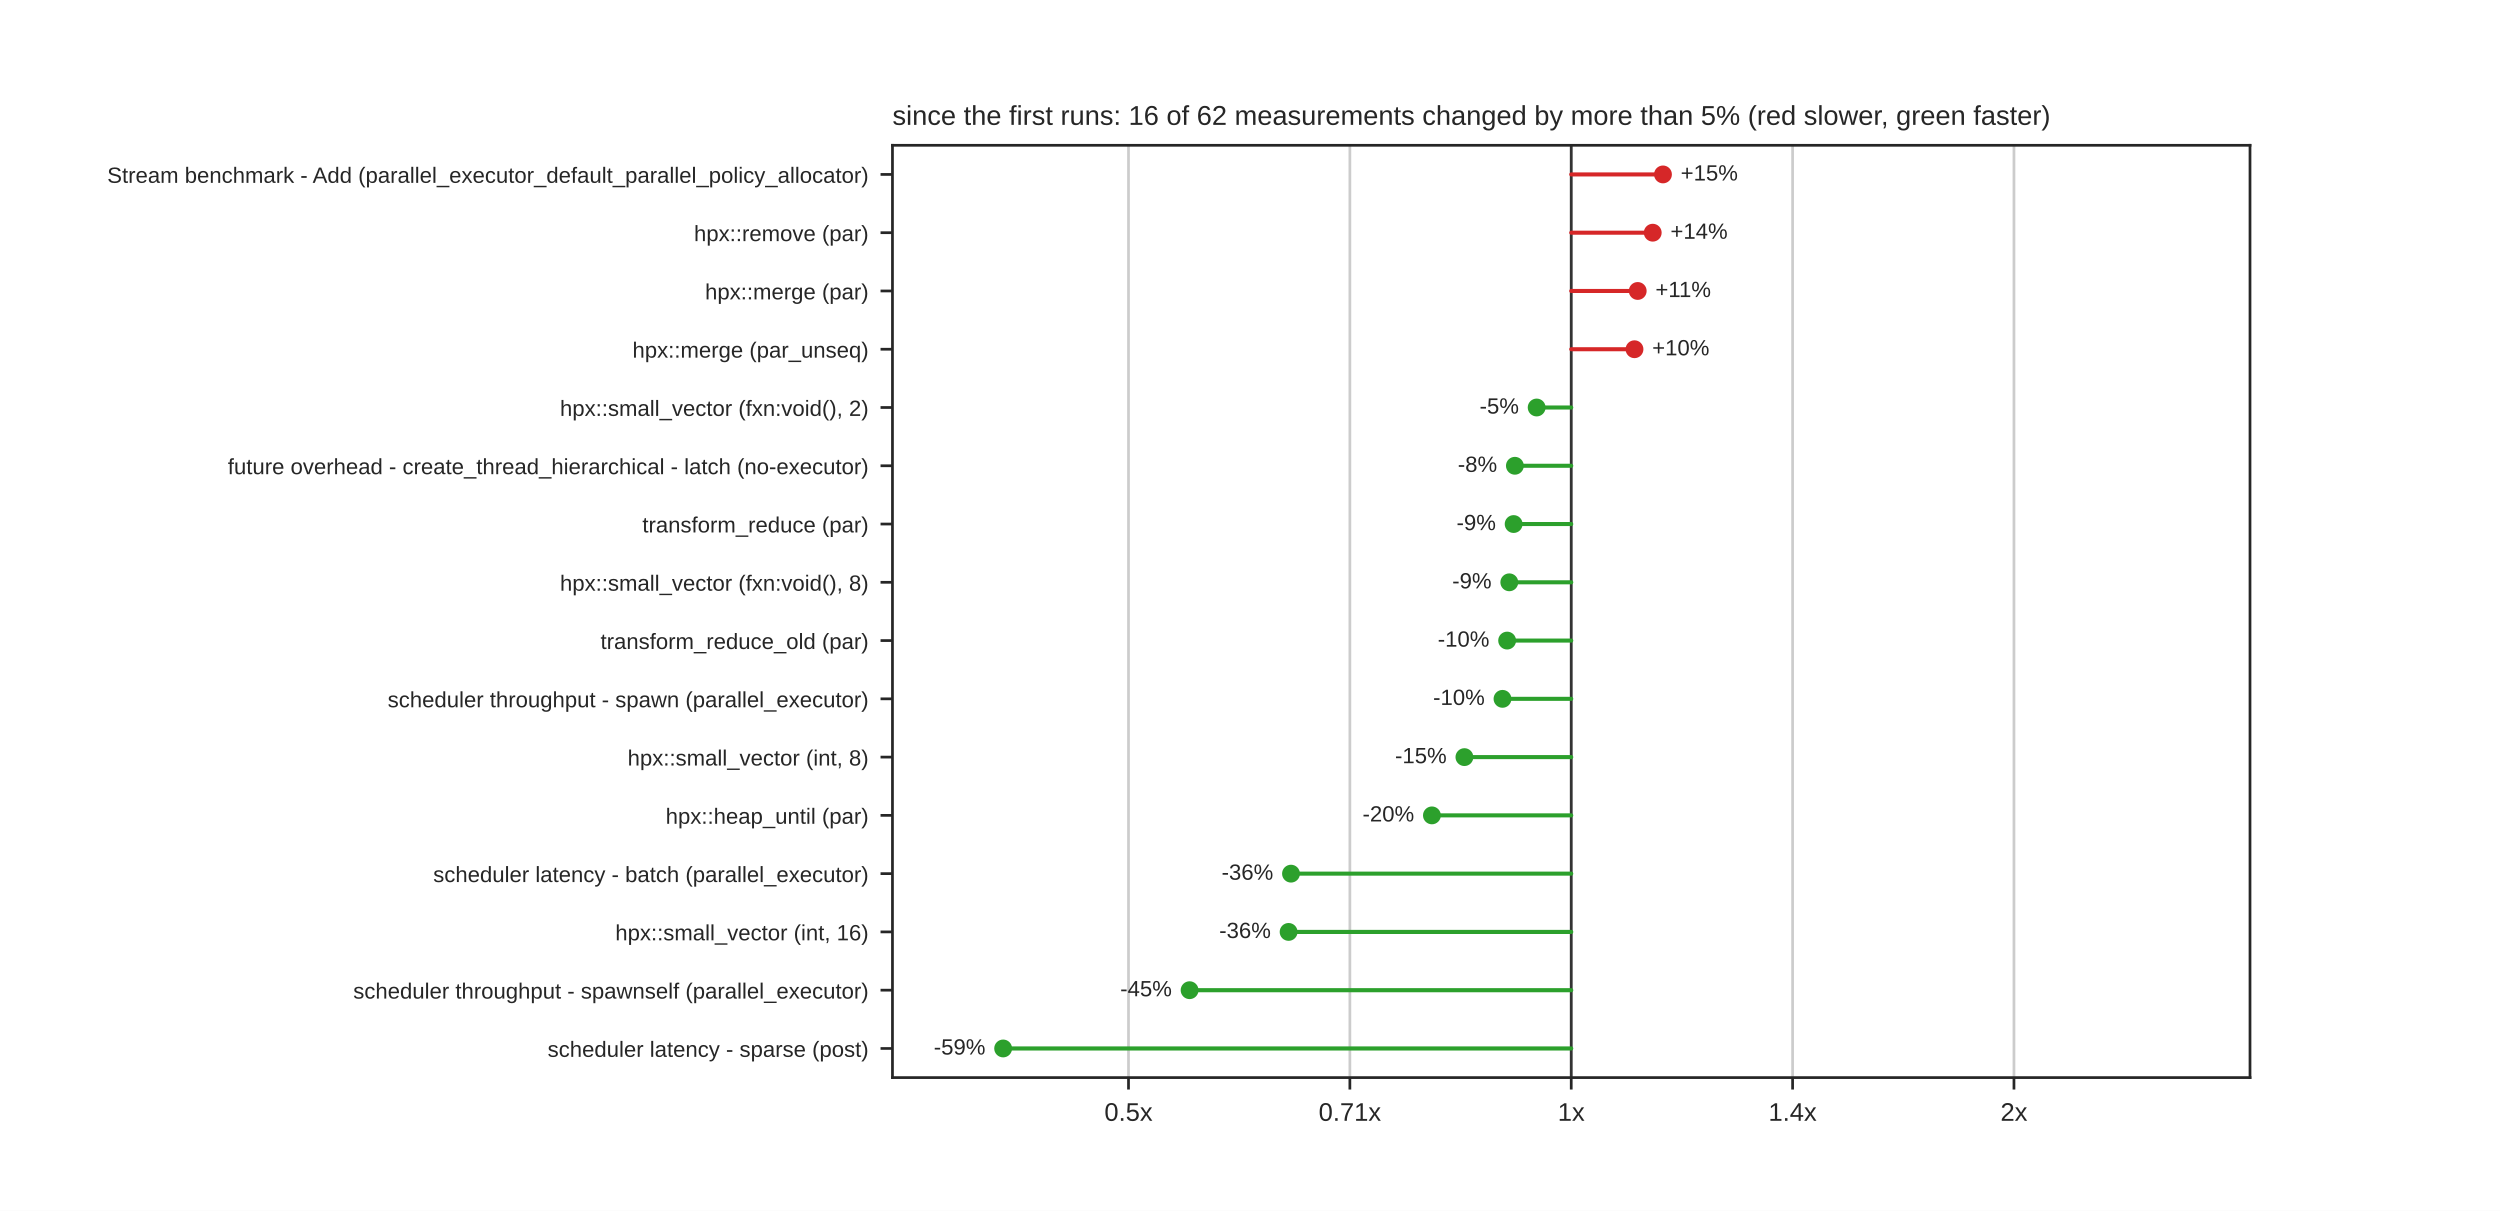
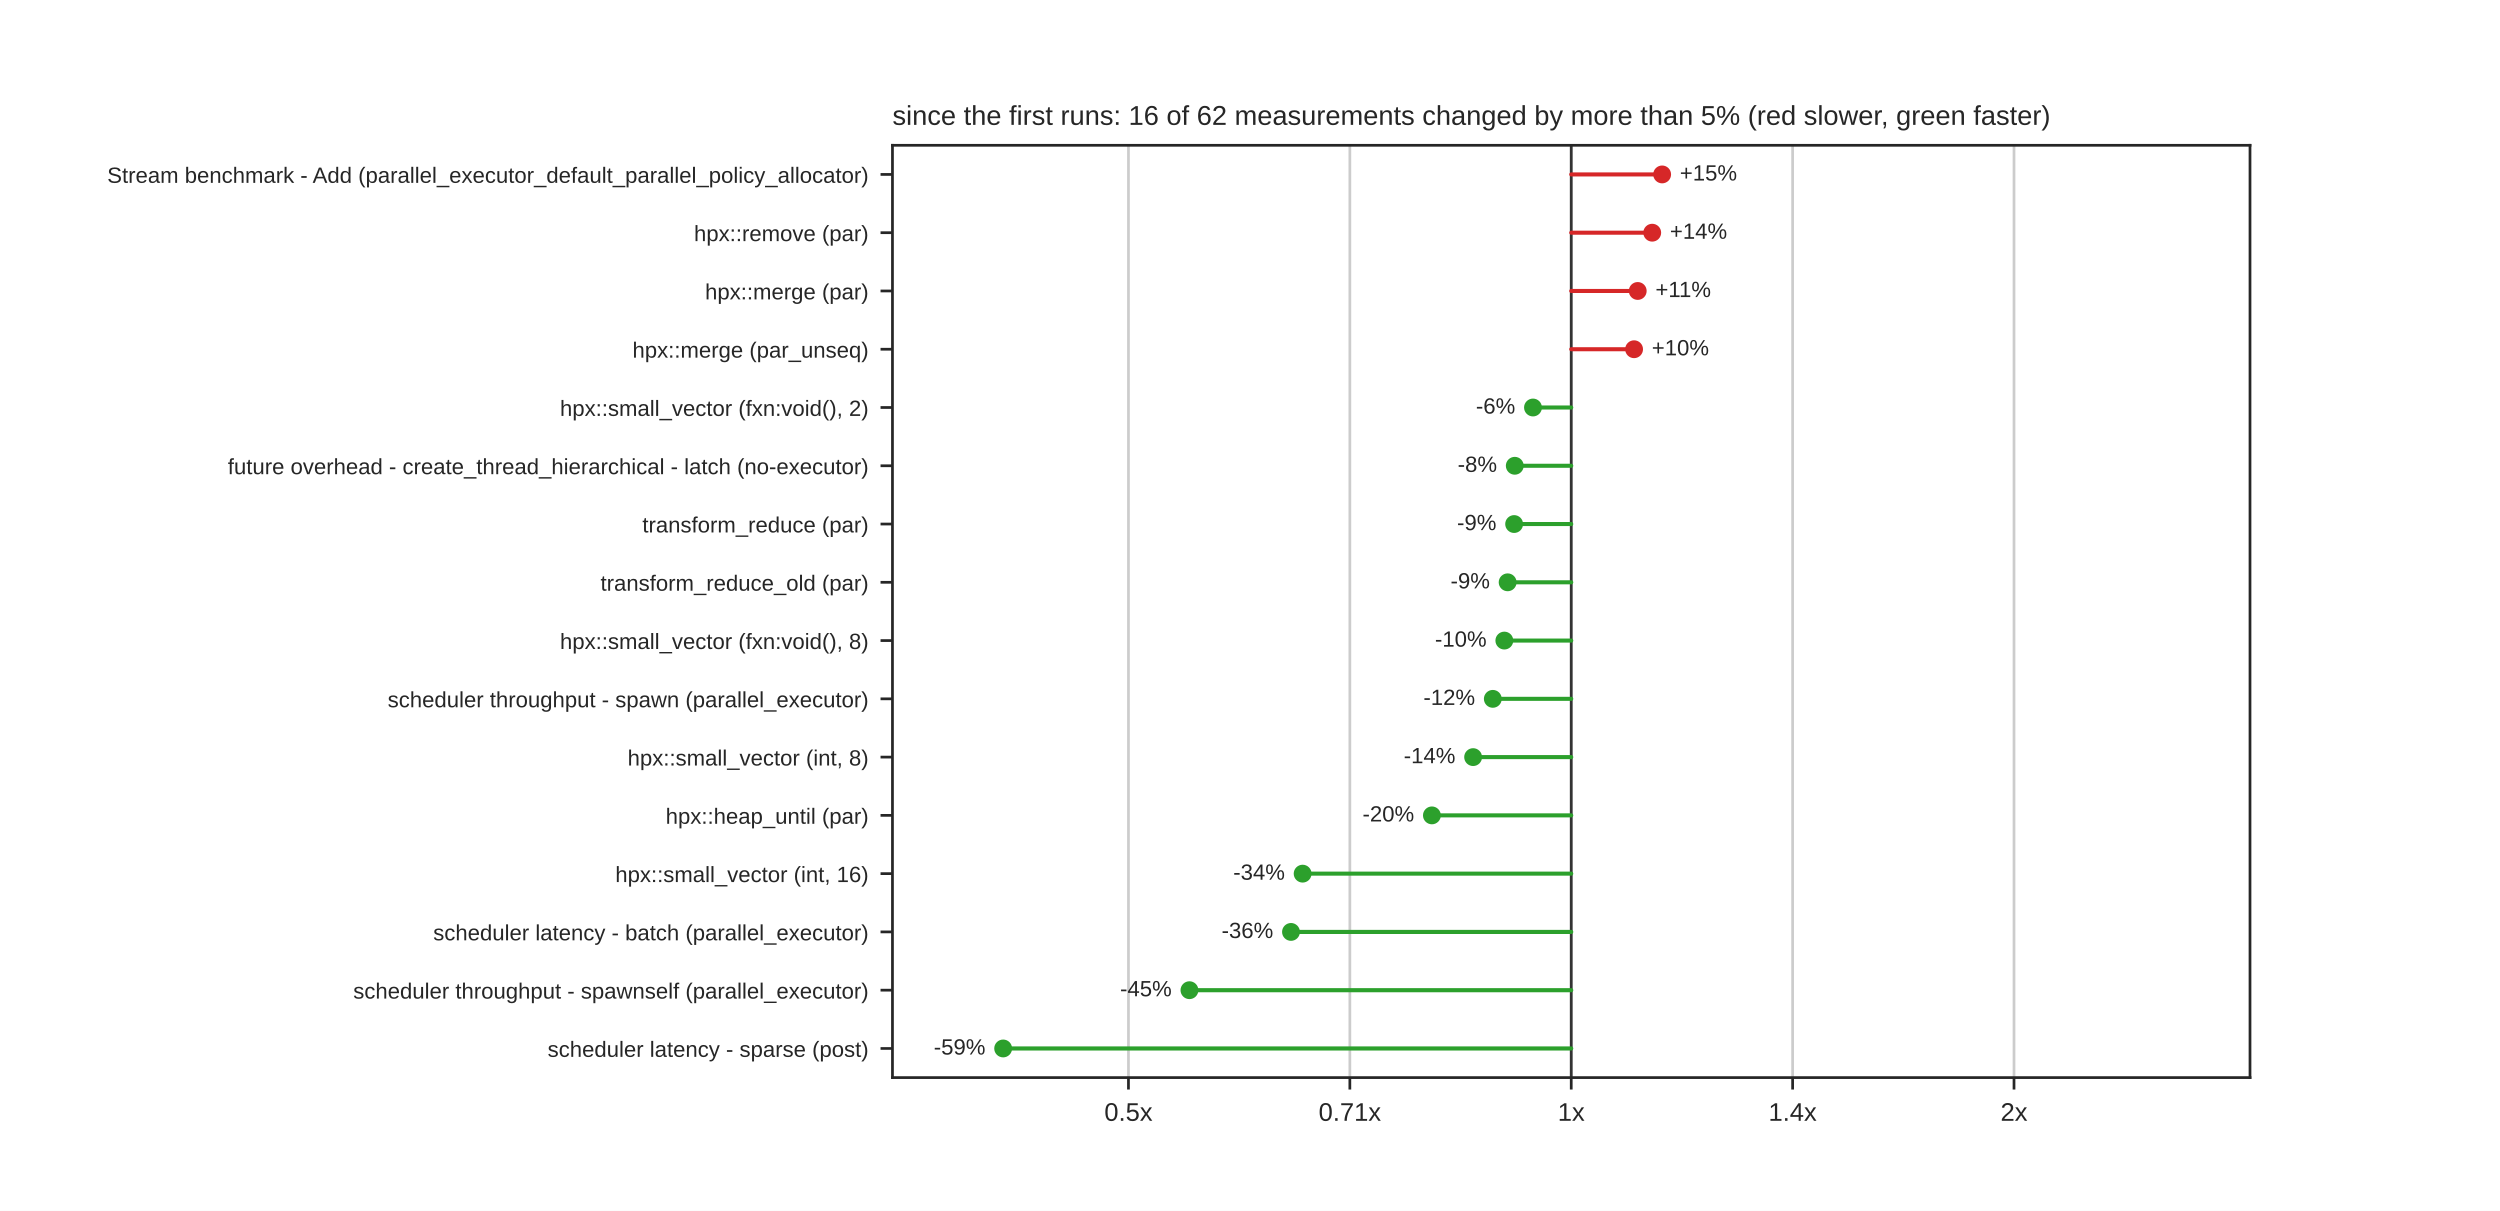
<svg xmlns="http://www.w3.org/2000/svg" xmlns:xlink="http://www.w3.org/1999/xlink" width="734.4pt" height="355.68pt" viewBox="0 0 734.4 355.68" version="1.1">
  <defs>
    <style type="text/css">*{stroke-linejoin: round; stroke-linecap: butt}</style>
  </defs>
  <g id="figure_1">
    <g id="patch_1">
      <path d="M 0 355.68  L 734.4 355.68  L 734.4 0  L 0 0  z " style="fill: #ffffff" />
    </g>
    <g id="axes_1">
      <g id="patch_2">
        <path d="M 262.17 316.555  L 660.96 316.555  L 660.96 42.682  L 262.17 42.682  z " style="fill: #ffffff" />
      </g>
      <g id="matplotlib.axis_1">
        <g id="xtick_1">
          <g id="line2d_1">
-             <path d="M 331.509 316.555  L 331.509 42.682  " clip-path="url(#pcdef367712)" style="fill: none; stroke: #cccccc; stroke-width: 0.8; stroke-linecap: round" />
+             <path d="M 331.495 316.555  L 331.495 42.682  " clip-path="url(#pcdef367712)" style="fill: none; stroke: #cccccc; stroke-width: 0.8; stroke-linecap: round" />
          </g>
          <g id="line2d_2">
            <defs>
              <path id="mdfc5214045" d="M 0 0  L 0 3.5  " style="stroke: #262626; stroke-width: 0.8" />
            </defs>
            <g>
-               <use xlink:href="#mdfc5214045" x="331.509" y="316.555" style="fill: #262626; stroke: #262626; stroke-width: 0.8" />
+               <use xlink:href="#mdfc5214045" x="331.495" y="316.555" style="fill: #262626; stroke: #262626; stroke-width: 0.8" />
            </g>
          </g>
          <g id="text_1">
-             <text style="fill: #262626; font: 7.5px 'Arial', 'DejaVu Sans', 'Liberation Sans', 'Bitstream Vera Sans', sans-serif; text-anchor: middle" x="331.509" y="329.254" transform="rotate(-0 331.5092 329.254)">0.5x</text>
+             <text style="fill: #262626; font: 7.5px 'Arial', 'DejaVu Sans', 'Liberation Sans', 'Bitstream Vera Sans', sans-serif; text-anchor: middle" x="331.495" y="329.254" transform="rotate(-0 331.4949 329.254)">0.5x</text>
          </g>
        </g>
        <g id="xtick_2">
          <g id="line2d_3">
-             <path d="M 396.537 316.555  L 396.537 42.682  " clip-path="url(#pcdef367712)" style="fill: none; stroke: #cccccc; stroke-width: 0.8; stroke-linecap: round" />
+             <path d="M 396.53 316.555  L 396.53 42.682  " clip-path="url(#pcdef367712)" style="fill: none; stroke: #cccccc; stroke-width: 0.8; stroke-linecap: round" />
          </g>
          <g id="line2d_4">
            <g>
-               <use xlink:href="#mdfc5214045" x="396.537" y="316.555" style="fill: #262626; stroke: #262626; stroke-width: 0.8" />
+               <use xlink:href="#mdfc5214045" x="396.53" y="316.555" style="fill: #262626; stroke: #262626; stroke-width: 0.8" />
            </g>
          </g>
          <g id="text_2">
-             <text style="fill: #262626; font: 7.5px 'Arial', 'DejaVu Sans', 'Liberation Sans', 'Bitstream Vera Sans', sans-serif; text-anchor: middle" x="396.537" y="329.254" transform="rotate(-0 396.5371 329.254)">0.71x</text>
+             <text style="fill: #262626; font: 7.5px 'Arial', 'DejaVu Sans', 'Liberation Sans', 'Bitstream Vera Sans', sans-serif; text-anchor: middle" x="396.53" y="329.254" transform="rotate(-0 396.5299 329.254)">0.71x</text>
          </g>
        </g>
        <g id="xtick_3">
          <g id="line2d_5">
            <path d="M 461.565 316.555  L 461.565 42.682  " clip-path="url(#pcdef367712)" style="fill: none; stroke: #cccccc; stroke-width: 0.8; stroke-linecap: round" />
          </g>
          <g id="line2d_6">
            <g>
              <use xlink:href="#mdfc5214045" x="461.565" y="316.555" style="fill: #262626; stroke: #262626; stroke-width: 0.8" />
            </g>
          </g>
          <g id="text_3">
            <text style="fill: #262626; font: 7.5px 'Arial', 'DejaVu Sans', 'Liberation Sans', 'Bitstream Vera Sans', sans-serif; text-anchor: middle" x="461.565" y="329.254" transform="rotate(-0 461.565 329.254)">1x</text>
          </g>
        </g>
        <g id="xtick_4">
          <g id="line2d_7">
-             <path d="M 526.593 316.555  L 526.593 42.682  " clip-path="url(#pcdef367712)" style="fill: none; stroke: #cccccc; stroke-width: 0.8; stroke-linecap: round" />
+             <path d="M 526.6 316.555  L 526.6 42.682  " clip-path="url(#pcdef367712)" style="fill: none; stroke: #cccccc; stroke-width: 0.8; stroke-linecap: round" />
          </g>
          <g id="line2d_8">
            <g>
-               <use xlink:href="#mdfc5214045" x="526.593" y="316.555" style="fill: #262626; stroke: #262626; stroke-width: 0.8" />
+               <use xlink:href="#mdfc5214045" x="526.6" y="316.555" style="fill: #262626; stroke: #262626; stroke-width: 0.8" />
            </g>
          </g>
          <g id="text_4">
-             <text style="fill: #262626; font: 7.5px 'Arial', 'DejaVu Sans', 'Liberation Sans', 'Bitstream Vera Sans', sans-serif; text-anchor: middle" x="526.593" y="329.254" transform="rotate(-0 526.5929 329.254)">1.4x</text>
+             <text style="fill: #262626; font: 7.5px 'Arial', 'DejaVu Sans', 'Liberation Sans', 'Bitstream Vera Sans', sans-serif; text-anchor: middle" x="526.6" y="329.254" transform="rotate(-0 526.6001 329.254)">1.4x</text>
          </g>
        </g>
        <g id="xtick_5">
          <g id="line2d_9">
-             <path d="M 591.621 316.555  L 591.621 42.682  " clip-path="url(#pcdef367712)" style="fill: none; stroke: #cccccc; stroke-width: 0.8; stroke-linecap: round" />
+             <path d="M 591.635 316.555  L 591.635 42.682  " clip-path="url(#pcdef367712)" style="fill: none; stroke: #cccccc; stroke-width: 0.8; stroke-linecap: round" />
          </g>
          <g id="line2d_10">
            <g>
-               <use xlink:href="#mdfc5214045" x="591.621" y="316.555" style="fill: #262626; stroke: #262626; stroke-width: 0.8" />
+               <use xlink:href="#mdfc5214045" x="591.635" y="316.555" style="fill: #262626; stroke: #262626; stroke-width: 0.8" />
            </g>
          </g>
          <g id="text_5">
-             <text style="fill: #262626; font: 7.5px 'Arial', 'DejaVu Sans', 'Liberation Sans', 'Bitstream Vera Sans', sans-serif; text-anchor: middle" x="591.621" y="329.254" transform="rotate(-0 591.6208 329.254)">2x</text>
+             <text style="fill: #262626; font: 7.5px 'Arial', 'DejaVu Sans', 'Liberation Sans', 'Bitstream Vera Sans', sans-serif; text-anchor: middle" x="591.635" y="329.254" transform="rotate(-0 591.6351 329.254)">2x</text>
          </g>
        </g>
      </g>
      <g id="matplotlib.axis_2">
        <g id="ytick_1">
          <g id="line2d_11">
            <defs>
              <path id="m414165cd4d" d="M 0 0  L -3.5 0  " style="stroke: #262626; stroke-width: 0.8" />
            </defs>
            <g>
              <use xlink:href="#m414165cd4d" x="262.17" y="51.24" style="fill: #262626; stroke: #262626; stroke-width: 0.8" />
            </g>
          </g>
          <g id="text_6">
            <text style="fill: #262626; font: 6.5px 'Arial', 'DejaVu Sans', 'Liberation Sans', 'Bitstream Vera Sans', sans-serif; text-anchor: end" x="255.17" y="53.71" transform="rotate(-0 255.17 53.70964)">Stream benchmark - Add (parallel_executor_default_parallel_policy_allocator)</text>
          </g>
        </g>
        <g id="ytick_2">
          <g id="line2d_12">
            <g>
              <use xlink:href="#m414165cd4d" x="262.17" y="68.357" style="fill: #262626; stroke: #262626; stroke-width: 0.8" />
            </g>
          </g>
          <g id="text_7">
            <text style="fill: #262626; font: 6.5px 'Arial', 'DejaVu Sans', 'Liberation Sans', 'Bitstream Vera Sans', sans-serif; text-anchor: end" x="255.17" y="70.827" transform="rotate(-0 255.17 70.82674)">hpx::remove (par)</text>
          </g>
        </g>
        <g id="ytick_3">
          <g id="line2d_13">
            <g>
              <use xlink:href="#m414165cd4d" x="262.17" y="85.474" style="fill: #262626; stroke: #262626; stroke-width: 0.8" />
            </g>
          </g>
          <g id="text_8">
            <text style="fill: #262626; font: 6.5px 'Arial', 'DejaVu Sans', 'Liberation Sans', 'Bitstream Vera Sans', sans-serif; text-anchor: end" x="255.17" y="87.944" transform="rotate(-0 255.17 87.94384)">hpx::merge (par)</text>
          </g>
        </g>
        <g id="ytick_4">
          <g id="line2d_14">
            <g>
              <use xlink:href="#m414165cd4d" x="262.17" y="102.591" style="fill: #262626; stroke: #262626; stroke-width: 0.8" />
            </g>
          </g>
          <g id="text_9">
            <text style="fill: #262626; font: 6.5px 'Arial', 'DejaVu Sans', 'Liberation Sans', 'Bitstream Vera Sans', sans-serif; text-anchor: end" x="255.17" y="105.061" transform="rotate(-0 255.17 105.0609)">hpx::merge (par_unseq)</text>
          </g>
        </g>
        <g id="ytick_5">
          <g id="line2d_15">
            <g>
              <use xlink:href="#m414165cd4d" x="262.17" y="119.709" style="fill: #262626; stroke: #262626; stroke-width: 0.8" />
            </g>
          </g>
          <g id="text_10">
            <text style="fill: #262626; font: 6.5px 'Arial', 'DejaVu Sans', 'Liberation Sans', 'Bitstream Vera Sans', sans-serif; text-anchor: end" x="255.17" y="122.178" transform="rotate(-0 255.17 122.178)">hpx::small_vector (fxn:void(), 2)</text>
          </g>
        </g>
        <g id="ytick_6">
          <g id="line2d_16">
            <g>
              <use xlink:href="#m414165cd4d" x="262.17" y="136.826" style="fill: #262626; stroke: #262626; stroke-width: 0.8" />
            </g>
          </g>
          <g id="text_11">
            <text style="fill: #262626; font: 6.5px 'Arial', 'DejaVu Sans', 'Liberation Sans', 'Bitstream Vera Sans', sans-serif; text-anchor: end" x="255.17" y="139.295" transform="rotate(-0 255.17 139.2951)">future overhead - create_thread_hierarchical - latch (no-executor)</text>
          </g>
        </g>
        <g id="ytick_7">
          <g id="line2d_17">
            <g>
              <use xlink:href="#m414165cd4d" x="262.17" y="153.943" style="fill: #262626; stroke: #262626; stroke-width: 0.8" />
            </g>
          </g>
          <g id="text_12">
            <text style="fill: #262626; font: 6.5px 'Arial', 'DejaVu Sans', 'Liberation Sans', 'Bitstream Vera Sans', sans-serif; text-anchor: end" x="255.17" y="156.412" transform="rotate(-0 255.17 156.4122)">transform_reduce (par)</text>
          </g>
        </g>
        <g id="ytick_8">
          <g id="line2d_18">
            <g>
              <use xlink:href="#m414165cd4d" x="262.17" y="171.06" style="fill: #262626; stroke: #262626; stroke-width: 0.8" />
            </g>
          </g>
          <g id="text_13">
-             <text style="fill: #262626; font: 6.5px 'Arial', 'DejaVu Sans', 'Liberation Sans', 'Bitstream Vera Sans', sans-serif; text-anchor: end" x="255.17" y="173.529" transform="rotate(-0 255.17 173.5293)">hpx::small_vector (fxn:void(), 8)</text>
+             <text style="fill: #262626; font: 6.5px 'Arial', 'DejaVu Sans', 'Liberation Sans', 'Bitstream Vera Sans', sans-serif; text-anchor: end" x="255.17" y="173.529" transform="rotate(-0 255.17 173.5293)">transform_reduce_old (par)</text>
          </g>
        </g>
        <g id="ytick_9">
          <g id="line2d_19">
            <g>
              <use xlink:href="#m414165cd4d" x="262.17" y="188.177" style="fill: #262626; stroke: #262626; stroke-width: 0.8" />
            </g>
          </g>
          <g id="text_14">
-             <text style="fill: #262626; font: 6.5px 'Arial', 'DejaVu Sans', 'Liberation Sans', 'Bitstream Vera Sans', sans-serif; text-anchor: end" x="255.17" y="190.646" transform="rotate(-0 255.17 190.6464)">transform_reduce_old (par)</text>
+             <text style="fill: #262626; font: 6.5px 'Arial', 'DejaVu Sans', 'Liberation Sans', 'Bitstream Vera Sans', sans-serif; text-anchor: end" x="255.17" y="190.646" transform="rotate(-0 255.17 190.6464)">hpx::small_vector (fxn:void(), 8)</text>
          </g>
        </g>
        <g id="ytick_10">
          <g id="line2d_20">
            <g>
              <use xlink:href="#m414165cd4d" x="262.17" y="205.294" style="fill: #262626; stroke: #262626; stroke-width: 0.8" />
            </g>
          </g>
          <g id="text_15">
            <text style="fill: #262626; font: 6.5px 'Arial', 'DejaVu Sans', 'Liberation Sans', 'Bitstream Vera Sans', sans-serif; text-anchor: end" x="255.17" y="207.764" transform="rotate(-0 255.17 207.7635)">scheduler throughput - spawn (parallel_executor)</text>
          </g>
        </g>
        <g id="ytick_11">
          <g id="line2d_21">
            <g>
              <use xlink:href="#m414165cd4d" x="262.17" y="222.411" style="fill: #262626; stroke: #262626; stroke-width: 0.8" />
            </g>
          </g>
          <g id="text_16">
            <text style="fill: #262626; font: 6.5px 'Arial', 'DejaVu Sans', 'Liberation Sans', 'Bitstream Vera Sans', sans-serif; text-anchor: end" x="255.17" y="224.881" transform="rotate(-0 255.17 224.8806)">hpx::small_vector (int, 8)</text>
          </g>
        </g>
        <g id="ytick_12">
          <g id="line2d_22">
            <g>
              <use xlink:href="#m414165cd4d" x="262.17" y="239.528" style="fill: #262626; stroke: #262626; stroke-width: 0.8" />
            </g>
          </g>
          <g id="text_17">
            <text style="fill: #262626; font: 6.5px 'Arial', 'DejaVu Sans', 'Liberation Sans', 'Bitstream Vera Sans', sans-serif; text-anchor: end" x="255.17" y="241.998" transform="rotate(-0 255.17 241.9977)">hpx::heap_until (par)</text>
          </g>
        </g>
        <g id="ytick_13">
          <g id="line2d_23">
            <g>
              <use xlink:href="#m414165cd4d" x="262.17" y="256.645" style="fill: #262626; stroke: #262626; stroke-width: 0.8" />
            </g>
          </g>
          <g id="text_18">
-             <text style="fill: #262626; font: 6.5px 'Arial', 'DejaVu Sans', 'Liberation Sans', 'Bitstream Vera Sans', sans-serif; text-anchor: end" x="255.17" y="259.115" transform="rotate(-0 255.17 259.1148)">scheduler latency - batch (parallel_executor)</text>
+             <text style="fill: #262626; font: 6.5px 'Arial', 'DejaVu Sans', 'Liberation Sans', 'Bitstream Vera Sans', sans-serif; text-anchor: end" x="255.17" y="259.115" transform="rotate(-0 255.17 259.1148)">hpx::small_vector (int, 16)</text>
          </g>
        </g>
        <g id="ytick_14">
          <g id="line2d_24">
            <g>
              <use xlink:href="#m414165cd4d" x="262.17" y="273.762" style="fill: #262626; stroke: #262626; stroke-width: 0.8" />
            </g>
          </g>
          <g id="text_19">
-             <text style="fill: #262626; font: 6.5px 'Arial', 'DejaVu Sans', 'Liberation Sans', 'Bitstream Vera Sans', sans-serif; text-anchor: end" x="255.17" y="276.232" transform="rotate(-0 255.17 276.2319)">hpx::small_vector (int, 16)</text>
+             <text style="fill: #262626; font: 6.5px 'Arial', 'DejaVu Sans', 'Liberation Sans', 'Bitstream Vera Sans', sans-serif; text-anchor: end" x="255.17" y="276.232" transform="rotate(-0 255.17 276.2319)">scheduler latency - batch (parallel_executor)</text>
          </g>
        </g>
        <g id="ytick_15">
          <g id="line2d_25">
            <g>
              <use xlink:href="#m414165cd4d" x="262.17" y="290.88" style="fill: #262626; stroke: #262626; stroke-width: 0.8" />
            </g>
          </g>
          <g id="text_20">
            <text style="fill: #262626; font: 6.5px 'Arial', 'DejaVu Sans', 'Liberation Sans', 'Bitstream Vera Sans', sans-serif; text-anchor: end" x="255.17" y="293.349" transform="rotate(-0 255.17 293.349)">scheduler throughput - spawnself (parallel_executor)</text>
          </g>
        </g>
        <g id="ytick_16">
          <g id="line2d_26">
            <g>
              <use xlink:href="#m414165cd4d" x="262.17" y="307.997" style="fill: #262626; stroke: #262626; stroke-width: 0.8" />
            </g>
          </g>
          <g id="text_21">
            <text style="fill: #262626; font: 6.5px 'Arial', 'DejaVu Sans', 'Liberation Sans', 'Bitstream Vera Sans', sans-serif; text-anchor: end" x="255.17" y="310.466" transform="rotate(-0 255.17 310.4661)">scheduler latency - sparse (post)</text>
          </g>
        </g>
      </g>
      <g id="line2d_27">
        <path d="M 461.565 316.555  L 461.565 42.682  " clip-path="url(#pcdef367712)" style="fill: none; stroke: #333333; stroke-width: 0.8; stroke-linecap: round" />
      </g>
      <g id="line2d_28">
-         <path d="M 461.565 51.24  L 488.515 51.24  " clip-path="url(#pcdef367712)" style="fill: none; stroke: #d62728; stroke-width: 1.2; stroke-linecap: round" />
+         <path d="M 461.565 51.24  L 488.271 51.24  " clip-path="url(#pcdef367712)" style="fill: none; stroke: #d62728; stroke-width: 1.2; stroke-linecap: round" />
      </g>
      <g id="line2d_29">
-         <path d="M 461.565 68.357  L 485.506 68.357  " clip-path="url(#pcdef367712)" style="fill: none; stroke: #d62728; stroke-width: 1.2; stroke-linecap: round" />
+         <path d="M 461.565 68.357  L 485.356 68.357  " clip-path="url(#pcdef367712)" style="fill: none; stroke: #d62728; stroke-width: 1.2; stroke-linecap: round" />
      </g>
      <g id="line2d_30">
-         <path d="M 461.565 85.474  L 481.095 85.474  " clip-path="url(#pcdef367712)" style="fill: none; stroke: #d62728; stroke-width: 1.2; stroke-linecap: round" />
+         <path d="M 461.565 85.474  L 481.098 85.474  " clip-path="url(#pcdef367712)" style="fill: none; stroke: #d62728; stroke-width: 1.2; stroke-linecap: round" />
      </g>
      <g id="line2d_31">
-         <path d="M 461.565 102.591  L 480.148 102.591  " clip-path="url(#pcdef367712)" style="fill: none; stroke: #d62728; stroke-width: 1.2; stroke-linecap: round" />
+         <path d="M 461.565 102.591  L 480.03 102.591  " clip-path="url(#pcdef367712)" style="fill: none; stroke: #d62728; stroke-width: 1.2; stroke-linecap: round" />
      </g>
      <g id="line2d_32">
-         <path d="M 461.565 119.709  L 451.409 119.709  " clip-path="url(#pcdef367712)" style="fill: none; stroke: #2ca02c; stroke-width: 1.2; stroke-linecap: round" />
+         <path d="M 461.565 119.709  L 450.328 119.709  " clip-path="url(#pcdef367712)" style="fill: none; stroke: #2ca02c; stroke-width: 1.2; stroke-linecap: round" />
      </g>
      <g id="line2d_33">
-         <path d="M 461.565 136.826  L 445.013 136.826  " clip-path="url(#pcdef367712)" style="fill: none; stroke: #2ca02c; stroke-width: 1.2; stroke-linecap: round" />
+         <path d="M 461.565 136.826  L 444.979 136.826  " clip-path="url(#pcdef367712)" style="fill: none; stroke: #2ca02c; stroke-width: 1.2; stroke-linecap: round" />
      </g>
      <g id="line2d_34">
-         <path d="M 461.565 153.943  L 444.647 153.943  " clip-path="url(#pcdef367712)" style="fill: none; stroke: #2ca02c; stroke-width: 1.2; stroke-linecap: round" />
+         <path d="M 461.565 153.943  L 444.794 153.943  " clip-path="url(#pcdef367712)" style="fill: none; stroke: #2ca02c; stroke-width: 1.2; stroke-linecap: round" />
      </g>
      <g id="line2d_35">
-         <path d="M 461.565 171.06  L 443.372 171.06  " clip-path="url(#pcdef367712)" style="fill: none; stroke: #2ca02c; stroke-width: 1.2; stroke-linecap: round" />
+         <path d="M 461.565 171.06  L 442.884 171.06  " clip-path="url(#pcdef367712)" style="fill: none; stroke: #2ca02c; stroke-width: 1.2; stroke-linecap: round" />
      </g>
      <g id="line2d_36">
-         <path d="M 461.565 188.177  L 442.737 188.177  " clip-path="url(#pcdef367712)" style="fill: none; stroke: #2ca02c; stroke-width: 1.2; stroke-linecap: round" />
+         <path d="M 461.565 188.177  L 441.916 188.177  " clip-path="url(#pcdef367712)" style="fill: none; stroke: #2ca02c; stroke-width: 1.2; stroke-linecap: round" />
      </g>
      <g id="line2d_37">
-         <path d="M 461.565 205.294  L 441.375 205.294  " clip-path="url(#pcdef367712)" style="fill: none; stroke: #2ca02c; stroke-width: 1.2; stroke-linecap: round" />
+         <path d="M 461.565 205.294  L 438.529 205.294  " clip-path="url(#pcdef367712)" style="fill: none; stroke: #2ca02c; stroke-width: 1.2; stroke-linecap: round" />
      </g>
      <g id="line2d_38">
-         <path d="M 461.565 222.411  L 430.187 222.411  " clip-path="url(#pcdef367712)" style="fill: none; stroke: #2ca02c; stroke-width: 1.2; stroke-linecap: round" />
+         <path d="M 461.565 222.411  L 432.744 222.411  " clip-path="url(#pcdef367712)" style="fill: none; stroke: #2ca02c; stroke-width: 1.2; stroke-linecap: round" />
      </g>
      <g id="line2d_39">
-         <path d="M 461.565 239.528  L 420.64 239.528  " clip-path="url(#pcdef367712)" style="fill: none; stroke: #2ca02c; stroke-width: 1.2; stroke-linecap: round" />
+         <path d="M 461.565 239.528  L 420.636 239.528  " clip-path="url(#pcdef367712)" style="fill: none; stroke: #2ca02c; stroke-width: 1.2; stroke-linecap: round" />
      </g>
      <g id="line2d_40">
-         <path d="M 461.565 256.645  L 379.244 256.645  " clip-path="url(#pcdef367712)" style="fill: none; stroke: #2ca02c; stroke-width: 1.2; stroke-linecap: round" />
+         <path d="M 461.565 256.645  L 382.662 256.645  " clip-path="url(#pcdef367712)" style="fill: none; stroke: #2ca02c; stroke-width: 1.2; stroke-linecap: round" />
      </g>
      <g id="line2d_41">
-         <path d="M 461.565 273.762  L 378.541 273.762  " clip-path="url(#pcdef367712)" style="fill: none; stroke: #2ca02c; stroke-width: 1.2; stroke-linecap: round" />
+         <path d="M 461.565 273.762  L 379.242 273.762  " clip-path="url(#pcdef367712)" style="fill: none; stroke: #2ca02c; stroke-width: 1.2; stroke-linecap: round" />
      </g>
      <g id="line2d_42">
-         <path d="M 461.565 290.88  L 349.455 290.88  " clip-path="url(#pcdef367712)" style="fill: none; stroke: #2ca02c; stroke-width: 1.2; stroke-linecap: round" />
+         <path d="M 461.565 290.88  L 349.413 290.88  " clip-path="url(#pcdef367712)" style="fill: none; stroke: #2ca02c; stroke-width: 1.2; stroke-linecap: round" />
      </g>
      <g id="line2d_43">
-         <path d="M 461.565 307.997  L 294.684 307.997  " clip-path="url(#pcdef367712)" style="fill: none; stroke: #2ca02c; stroke-width: 1.2; stroke-linecap: round" />
+         <path d="M 461.565 307.997  L 294.688 307.997  " clip-path="url(#pcdef367712)" style="fill: none; stroke: #2ca02c; stroke-width: 1.2; stroke-linecap: round" />
      </g>
      <g id="patch_3">
        <path d="M 262.17 316.555  L 262.17 42.682  " style="fill: none; stroke: #262626; stroke-width: 0.8; stroke-linejoin: miter; stroke-linecap: square" />
      </g>
      <g id="patch_4">
        <path d="M 660.96 316.555  L 660.96 42.682  " style="fill: none; stroke: #262626; stroke-width: 0.8; stroke-linejoin: miter; stroke-linecap: square" />
      </g>
      <g id="patch_5">
        <path d="M 262.17 316.555  L 660.96 316.555  " style="fill: none; stroke: #262626; stroke-width: 0.8; stroke-linejoin: miter; stroke-linecap: square" />
      </g>
      <g id="patch_6">
        <path d="M 262.17 42.682  L 660.96 42.682  " style="fill: none; stroke: #262626; stroke-width: 0.8; stroke-linejoin: miter; stroke-linecap: square" />
      </g>
      <g id="PathCollection_1">
        <defs>
          <path id="m8968767a60" d="M 0 2.121  C 0.563 2.121 1.102 1.898 1.5 1.5  C 1.898 1.102 2.121 0.563 2.121 0  C 2.121 -0.563 1.898 -1.102 1.5 -1.5  C 1.102 -1.898 0.563 -2.121 0 -2.121  C -0.563 -2.121 -1.102 -1.898 -1.5 -1.5  C -1.898 -1.102 -2.121 -0.563 -2.121 0  C -2.121 0.563 -1.898 1.102 -1.5 1.5  C -1.102 1.898 -0.563 2.121 0 2.121  z " style="stroke: #d62728" />
        </defs>
        <g clip-path="url(#pcdef367712)">
-           <use xlink:href="#m8968767a60" x="488.515" y="51.24" style="fill: #d62728; stroke: #d62728" />
+           <use xlink:href="#m8968767a60" x="488.271" y="51.24" style="fill: #d62728; stroke: #d62728" />
        </g>
      </g>
      <g id="text_22">
-         <text style="fill: #262626; font: 6.5px 'Arial', 'DejaVu Sans', 'Liberation Sans', 'Bitstream Vera Sans', sans-serif; text-anchor: start" x="493.717" y="53.034" transform="rotate(-0 493.7169 53.03374)">+15%</text>
+         <text style="fill: #262626; font: 6.5px 'Arial', 'DejaVu Sans', 'Liberation Sans', 'Bitstream Vera Sans', sans-serif; text-anchor: start" x="493.473" y="53.034" transform="rotate(-0 493.4733 53.03374)">+15%</text>
      </g>
      <g id="PathCollection_2">
        <g clip-path="url(#pcdef367712)">
-           <use xlink:href="#m8968767a60" x="485.506" y="68.357" style="fill: #d62728; stroke: #d62728" />
+           <use xlink:href="#m8968767a60" x="485.356" y="68.357" style="fill: #d62728; stroke: #d62728" />
        </g>
      </g>
      <g id="text_23">
-         <text style="fill: #262626; font: 6.5px 'Arial', 'DejaVu Sans', 'Liberation Sans', 'Bitstream Vera Sans', sans-serif; text-anchor: start" x="490.709" y="70.151" transform="rotate(-0 490.7087 70.15084)">+14%</text>
+         <text style="fill: #262626; font: 6.5px 'Arial', 'DejaVu Sans', 'Liberation Sans', 'Bitstream Vera Sans', sans-serif; text-anchor: start" x="490.559" y="70.151" transform="rotate(-0 490.5588 70.15084)">+14%</text>
      </g>
      <g id="PathCollection_3">
        <g clip-path="url(#pcdef367712)">
-           <use xlink:href="#m8968767a60" x="481.095" y="85.474" style="fill: #d62728; stroke: #d62728" />
+           <use xlink:href="#m8968767a60" x="481.098" y="85.474" style="fill: #d62728; stroke: #d62728" />
        </g>
      </g>
      <g id="text_24">
-         <text style="fill: #262626; font: 6.5px 'Arial', 'DejaVu Sans', 'Liberation Sans', 'Bitstream Vera Sans', sans-serif; text-anchor: start" x="486.298" y="87.268" transform="rotate(-0 486.2977 87.26794)">+11%</text>
+         <text style="fill: #262626; font: 6.5px 'Arial', 'DejaVu Sans', 'Liberation Sans', 'Bitstream Vera Sans', sans-serif; text-anchor: start" x="486.3" y="87.268" transform="rotate(-0 486.3004 87.26794)">+11%</text>
      </g>
      <g id="PathCollection_4">
        <g clip-path="url(#pcdef367712)">
-           <use xlink:href="#m8968767a60" x="480.148" y="102.591" style="fill: #d62728; stroke: #d62728" />
+           <use xlink:href="#m8968767a60" x="480.03" y="102.591" style="fill: #d62728; stroke: #d62728" />
        </g>
      </g>
      <g id="text_25">
-         <text style="fill: #262626; font: 6.5px 'Arial', 'DejaVu Sans', 'Liberation Sans', 'Bitstream Vera Sans', sans-serif; text-anchor: start" x="485.35" y="104.385" transform="rotate(-0 485.3505 104.385)">+10%</text>
+         <text style="fill: #262626; font: 6.5px 'Arial', 'DejaVu Sans', 'Liberation Sans', 'Bitstream Vera Sans', sans-serif; text-anchor: start" x="485.233" y="104.385" transform="rotate(-0 485.2328 104.385)">+10%</text>
      </g>
      <g id="PathCollection_5">
        <defs>
          <path id="m7978cd0e5a" d="M 0 2.121  C 0.563 2.121 1.102 1.898 1.5 1.5  C 1.898 1.102 2.121 0.563 2.121 0  C 2.121 -0.563 1.898 -1.102 1.5 -1.5  C 1.102 -1.898 0.563 -2.121 0 -2.121  C -0.563 -2.121 -1.102 -1.898 -1.5 -1.5  C -1.898 -1.102 -2.121 -0.563 -2.121 0  C -2.121 0.563 -1.898 1.102 -1.5 1.5  C -1.102 1.898 -0.563 2.121 0 2.121  z " style="stroke: #2ca02c" />
        </defs>
        <g clip-path="url(#pcdef367712)">
-           <use xlink:href="#m7978cd0e5a" x="451.409" y="119.709" style="fill: #2ca02c; stroke: #2ca02c" />
+           <use xlink:href="#m7978cd0e5a" x="450.328" y="119.709" style="fill: #2ca02c; stroke: #2ca02c" />
        </g>
      </g>
      <g id="text_26">
-         <text style="fill: #262626; font: 6.5px 'Arial', 'DejaVu Sans', 'Liberation Sans', 'Bitstream Vera Sans', sans-serif; text-anchor: end" x="446.207" y="121.502" transform="rotate(-0 446.2072 121.5021)">-5%</text>
+         <text style="fill: #262626; font: 6.5px 'Arial', 'DejaVu Sans', 'Liberation Sans', 'Bitstream Vera Sans', sans-serif; text-anchor: end" x="445.125" y="121.502" transform="rotate(-0 445.125 121.5021)">-6%</text>
      </g>
      <g id="PathCollection_6">
        <g clip-path="url(#pcdef367712)">
-           <use xlink:href="#m7978cd0e5a" x="445.013" y="136.826" style="fill: #2ca02c; stroke: #2ca02c" />
+           <use xlink:href="#m7978cd0e5a" x="444.979" y="136.826" style="fill: #2ca02c; stroke: #2ca02c" />
        </g>
      </g>
      <g id="text_27">
-         <text style="fill: #262626; font: 6.5px 'Arial', 'DejaVu Sans', 'Liberation Sans', 'Bitstream Vera Sans', sans-serif; text-anchor: end" x="439.81" y="138.619" transform="rotate(-0 439.8103 138.6192)">-8%</text>
+         <text style="fill: #262626; font: 6.5px 'Arial', 'DejaVu Sans', 'Liberation Sans', 'Bitstream Vera Sans', sans-serif; text-anchor: end" x="439.776" y="138.619" transform="rotate(-0 439.7761 138.6192)">-8%</text>
      </g>
      <g id="PathCollection_7">
        <g clip-path="url(#pcdef367712)">
-           <use xlink:href="#m7978cd0e5a" x="444.647" y="153.943" style="fill: #2ca02c; stroke: #2ca02c" />
+           <use xlink:href="#m7978cd0e5a" x="444.794" y="153.943" style="fill: #2ca02c; stroke: #2ca02c" />
        </g>
      </g>
      <g id="text_28">
-         <text style="fill: #262626; font: 6.5px 'Arial', 'DejaVu Sans', 'Liberation Sans', 'Bitstream Vera Sans', sans-serif; text-anchor: end" x="439.444" y="155.736" transform="rotate(-0 439.4443 155.7363)">-9%</text>
+         <text style="fill: #262626; font: 6.5px 'Arial', 'DejaVu Sans', 'Liberation Sans', 'Bitstream Vera Sans', sans-serif; text-anchor: end" x="439.592" y="155.736" transform="rotate(-0 439.5916 155.7363)">-9%</text>
      </g>
      <g id="PathCollection_8">
        <g clip-path="url(#pcdef367712)">
-           <use xlink:href="#m7978cd0e5a" x="443.372" y="171.06" style="fill: #2ca02c; stroke: #2ca02c" />
+           <use xlink:href="#m7978cd0e5a" x="442.884" y="171.06" style="fill: #2ca02c; stroke: #2ca02c" />
        </g>
      </g>
      <g id="text_29">
-         <text style="fill: #262626; font: 6.5px 'Arial', 'DejaVu Sans', 'Liberation Sans', 'Bitstream Vera Sans', sans-serif; text-anchor: end" x="438.17" y="172.853" transform="rotate(-0 438.1701 172.8534)">-9%</text>
+         <text style="fill: #262626; font: 6.5px 'Arial', 'DejaVu Sans', 'Liberation Sans', 'Bitstream Vera Sans', sans-serif; text-anchor: end" x="437.682" y="172.853" transform="rotate(-0 437.6815 172.8534)">-9%</text>
      </g>
      <g id="PathCollection_9">
        <g clip-path="url(#pcdef367712)">
-           <use xlink:href="#m7978cd0e5a" x="442.737" y="188.177" style="fill: #2ca02c; stroke: #2ca02c" />
+           <use xlink:href="#m7978cd0e5a" x="441.916" y="188.177" style="fill: #2ca02c; stroke: #2ca02c" />
        </g>
      </g>
      <g id="text_30">
-         <text style="fill: #262626; font: 6.5px 'Arial', 'DejaVu Sans', 'Liberation Sans', 'Bitstream Vera Sans', sans-serif; text-anchor: end" x="437.535" y="189.971" transform="rotate(-0 437.5349 189.9705)">-10%</text>
+         <text style="fill: #262626; font: 6.5px 'Arial', 'DejaVu Sans', 'Liberation Sans', 'Bitstream Vera Sans', sans-serif; text-anchor: end" x="436.713" y="189.971" transform="rotate(-0 436.713 189.9705)">-10%</text>
      </g>
      <g id="PathCollection_10">
        <g clip-path="url(#pcdef367712)">
-           <use xlink:href="#m7978cd0e5a" x="441.375" y="205.294" style="fill: #2ca02c; stroke: #2ca02c" />
+           <use xlink:href="#m7978cd0e5a" x="438.529" y="205.294" style="fill: #2ca02c; stroke: #2ca02c" />
        </g>
      </g>
      <g id="text_31">
-         <text style="fill: #262626; font: 6.5px 'Arial', 'DejaVu Sans', 'Liberation Sans', 'Bitstream Vera Sans', sans-serif; text-anchor: end" x="436.172" y="207.088" transform="rotate(-0 436.1723 207.0876)">-10%</text>
+         <text style="fill: #262626; font: 6.5px 'Arial', 'DejaVu Sans', 'Liberation Sans', 'Bitstream Vera Sans', sans-serif; text-anchor: end" x="433.326" y="207.088" transform="rotate(-0 433.3261 207.0876)">-12%</text>
      </g>
      <g id="PathCollection_11">
        <g clip-path="url(#pcdef367712)">
-           <use xlink:href="#m7978cd0e5a" x="430.187" y="222.411" style="fill: #2ca02c; stroke: #2ca02c" />
+           <use xlink:href="#m7978cd0e5a" x="432.744" y="222.411" style="fill: #2ca02c; stroke: #2ca02c" />
        </g>
      </g>
      <g id="text_32">
-         <text style="fill: #262626; font: 6.5px 'Arial', 'DejaVu Sans', 'Liberation Sans', 'Bitstream Vera Sans', sans-serif; text-anchor: end" x="424.984" y="224.205" transform="rotate(-0 424.9843 224.2047)">-15%</text>
+         <text style="fill: #262626; font: 6.5px 'Arial', 'DejaVu Sans', 'Liberation Sans', 'Bitstream Vera Sans', sans-serif; text-anchor: end" x="427.542" y="224.205" transform="rotate(-0 427.5415 224.2047)">-14%</text>
      </g>
      <g id="PathCollection_12">
        <g clip-path="url(#pcdef367712)">
-           <use xlink:href="#m7978cd0e5a" x="420.64" y="239.528" style="fill: #2ca02c; stroke: #2ca02c" />
+           <use xlink:href="#m7978cd0e5a" x="420.636" y="239.528" style="fill: #2ca02c; stroke: #2ca02c" />
        </g>
      </g>
      <g id="text_33">
-         <text style="fill: #262626; font: 6.5px 'Arial', 'DejaVu Sans', 'Liberation Sans', 'Bitstream Vera Sans', sans-serif; text-anchor: end" x="415.438" y="241.322" transform="rotate(-0 415.4382 241.3218)">-20%</text>
+         <text style="fill: #262626; font: 6.5px 'Arial', 'DejaVu Sans', 'Liberation Sans', 'Bitstream Vera Sans', sans-serif; text-anchor: end" x="415.433" y="241.322" transform="rotate(-0 415.4331 241.3218)">-20%</text>
      </g>
      <g id="PathCollection_13">
        <g clip-path="url(#pcdef367712)">
-           <use xlink:href="#m7978cd0e5a" x="379.244" y="256.645" style="fill: #2ca02c; stroke: #2ca02c" />
+           <use xlink:href="#m7978cd0e5a" x="382.662" y="256.645" style="fill: #2ca02c; stroke: #2ca02c" />
        </g>
      </g>
      <g id="text_34">
-         <text style="fill: #262626; font: 6.5px 'Arial', 'DejaVu Sans', 'Liberation Sans', 'Bitstream Vera Sans', sans-serif; text-anchor: end" x="374.042" y="258.439" transform="rotate(-0 374.0421 258.4389)">-36%</text>
+         <text style="fill: #262626; font: 6.5px 'Arial', 'DejaVu Sans', 'Liberation Sans', 'Bitstream Vera Sans', sans-serif; text-anchor: end" x="377.459" y="258.439" transform="rotate(-0 377.4594 258.4389)">-34%</text>
      </g>
      <g id="PathCollection_14">
        <g clip-path="url(#pcdef367712)">
-           <use xlink:href="#m7978cd0e5a" x="378.541" y="273.762" style="fill: #2ca02c; stroke: #2ca02c" />
+           <use xlink:href="#m7978cd0e5a" x="379.242" y="273.762" style="fill: #2ca02c; stroke: #2ca02c" />
        </g>
      </g>
      <g id="text_35">
-         <text style="fill: #262626; font: 6.5px 'Arial', 'DejaVu Sans', 'Liberation Sans', 'Bitstream Vera Sans', sans-serif; text-anchor: end" x="373.339" y="275.556" transform="rotate(-0 373.3392 275.556)">-36%</text>
+         <text style="fill: #262626; font: 6.5px 'Arial', 'DejaVu Sans', 'Liberation Sans', 'Bitstream Vera Sans', sans-serif; text-anchor: end" x="374.04" y="275.556" transform="rotate(-0 374.0395 275.556)">-36%</text>
      </g>
      <g id="PathCollection_15">
        <g clip-path="url(#pcdef367712)">
-           <use xlink:href="#m7978cd0e5a" x="349.455" y="290.88" style="fill: #2ca02c; stroke: #2ca02c" />
+           <use xlink:href="#m7978cd0e5a" x="349.413" y="290.88" style="fill: #2ca02c; stroke: #2ca02c" />
        </g>
      </g>
      <g id="text_36">
-         <text style="fill: #262626; font: 6.5px 'Arial', 'DejaVu Sans', 'Liberation Sans', 'Bitstream Vera Sans', sans-serif; text-anchor: end" x="344.253" y="292.673" transform="rotate(-0 344.2529 292.6731)">-45%</text>
+         <text style="fill: #262626; font: 6.5px 'Arial', 'DejaVu Sans', 'Liberation Sans', 'Bitstream Vera Sans', sans-serif; text-anchor: end" x="344.21" y="292.673" transform="rotate(-0 344.2104 292.6731)">-45%</text>
      </g>
      <g id="PathCollection_16">
        <g clip-path="url(#pcdef367712)">
-           <use xlink:href="#m7978cd0e5a" x="294.684" y="307.997" style="fill: #2ca02c; stroke: #2ca02c" />
+           <use xlink:href="#m7978cd0e5a" x="294.688" y="307.997" style="fill: #2ca02c; stroke: #2ca02c" />
        </g>
      </g>
      <g id="text_37">
-         <text style="fill: #262626; font: 6.5px 'Arial', 'DejaVu Sans', 'Liberation Sans', 'Bitstream Vera Sans', sans-serif; text-anchor: end" x="289.482" y="309.79" transform="rotate(-0 289.4817 309.7902)">-59%</text>
+         <text style="fill: #262626; font: 6.5px 'Arial', 'DejaVu Sans', 'Liberation Sans', 'Bitstream Vera Sans', sans-serif; text-anchor: end" x="289.485" y="309.79" transform="rotate(-0 289.4847 309.7902)">-59%</text>
      </g>
      <g id="text_38">
        <text style="fill: #262626; font: 8px 'Arial', 'DejaVu Sans', 'Liberation Sans', 'Bitstream Vera Sans', sans-serif; text-anchor: start" x="262.17" y="36.682" transform="rotate(-0 262.17 36.6816)">since the first runs: 16 of 62 measurements changed by more than 5% (red slower, green faster)</text>
      </g>
    </g>
  </g>
  <defs>
    <clipPath id="pcdef367712">
      <rect x="262.17" y="42.682" width="398.79" height="273.874" />
    </clipPath>
  </defs>
</svg>
